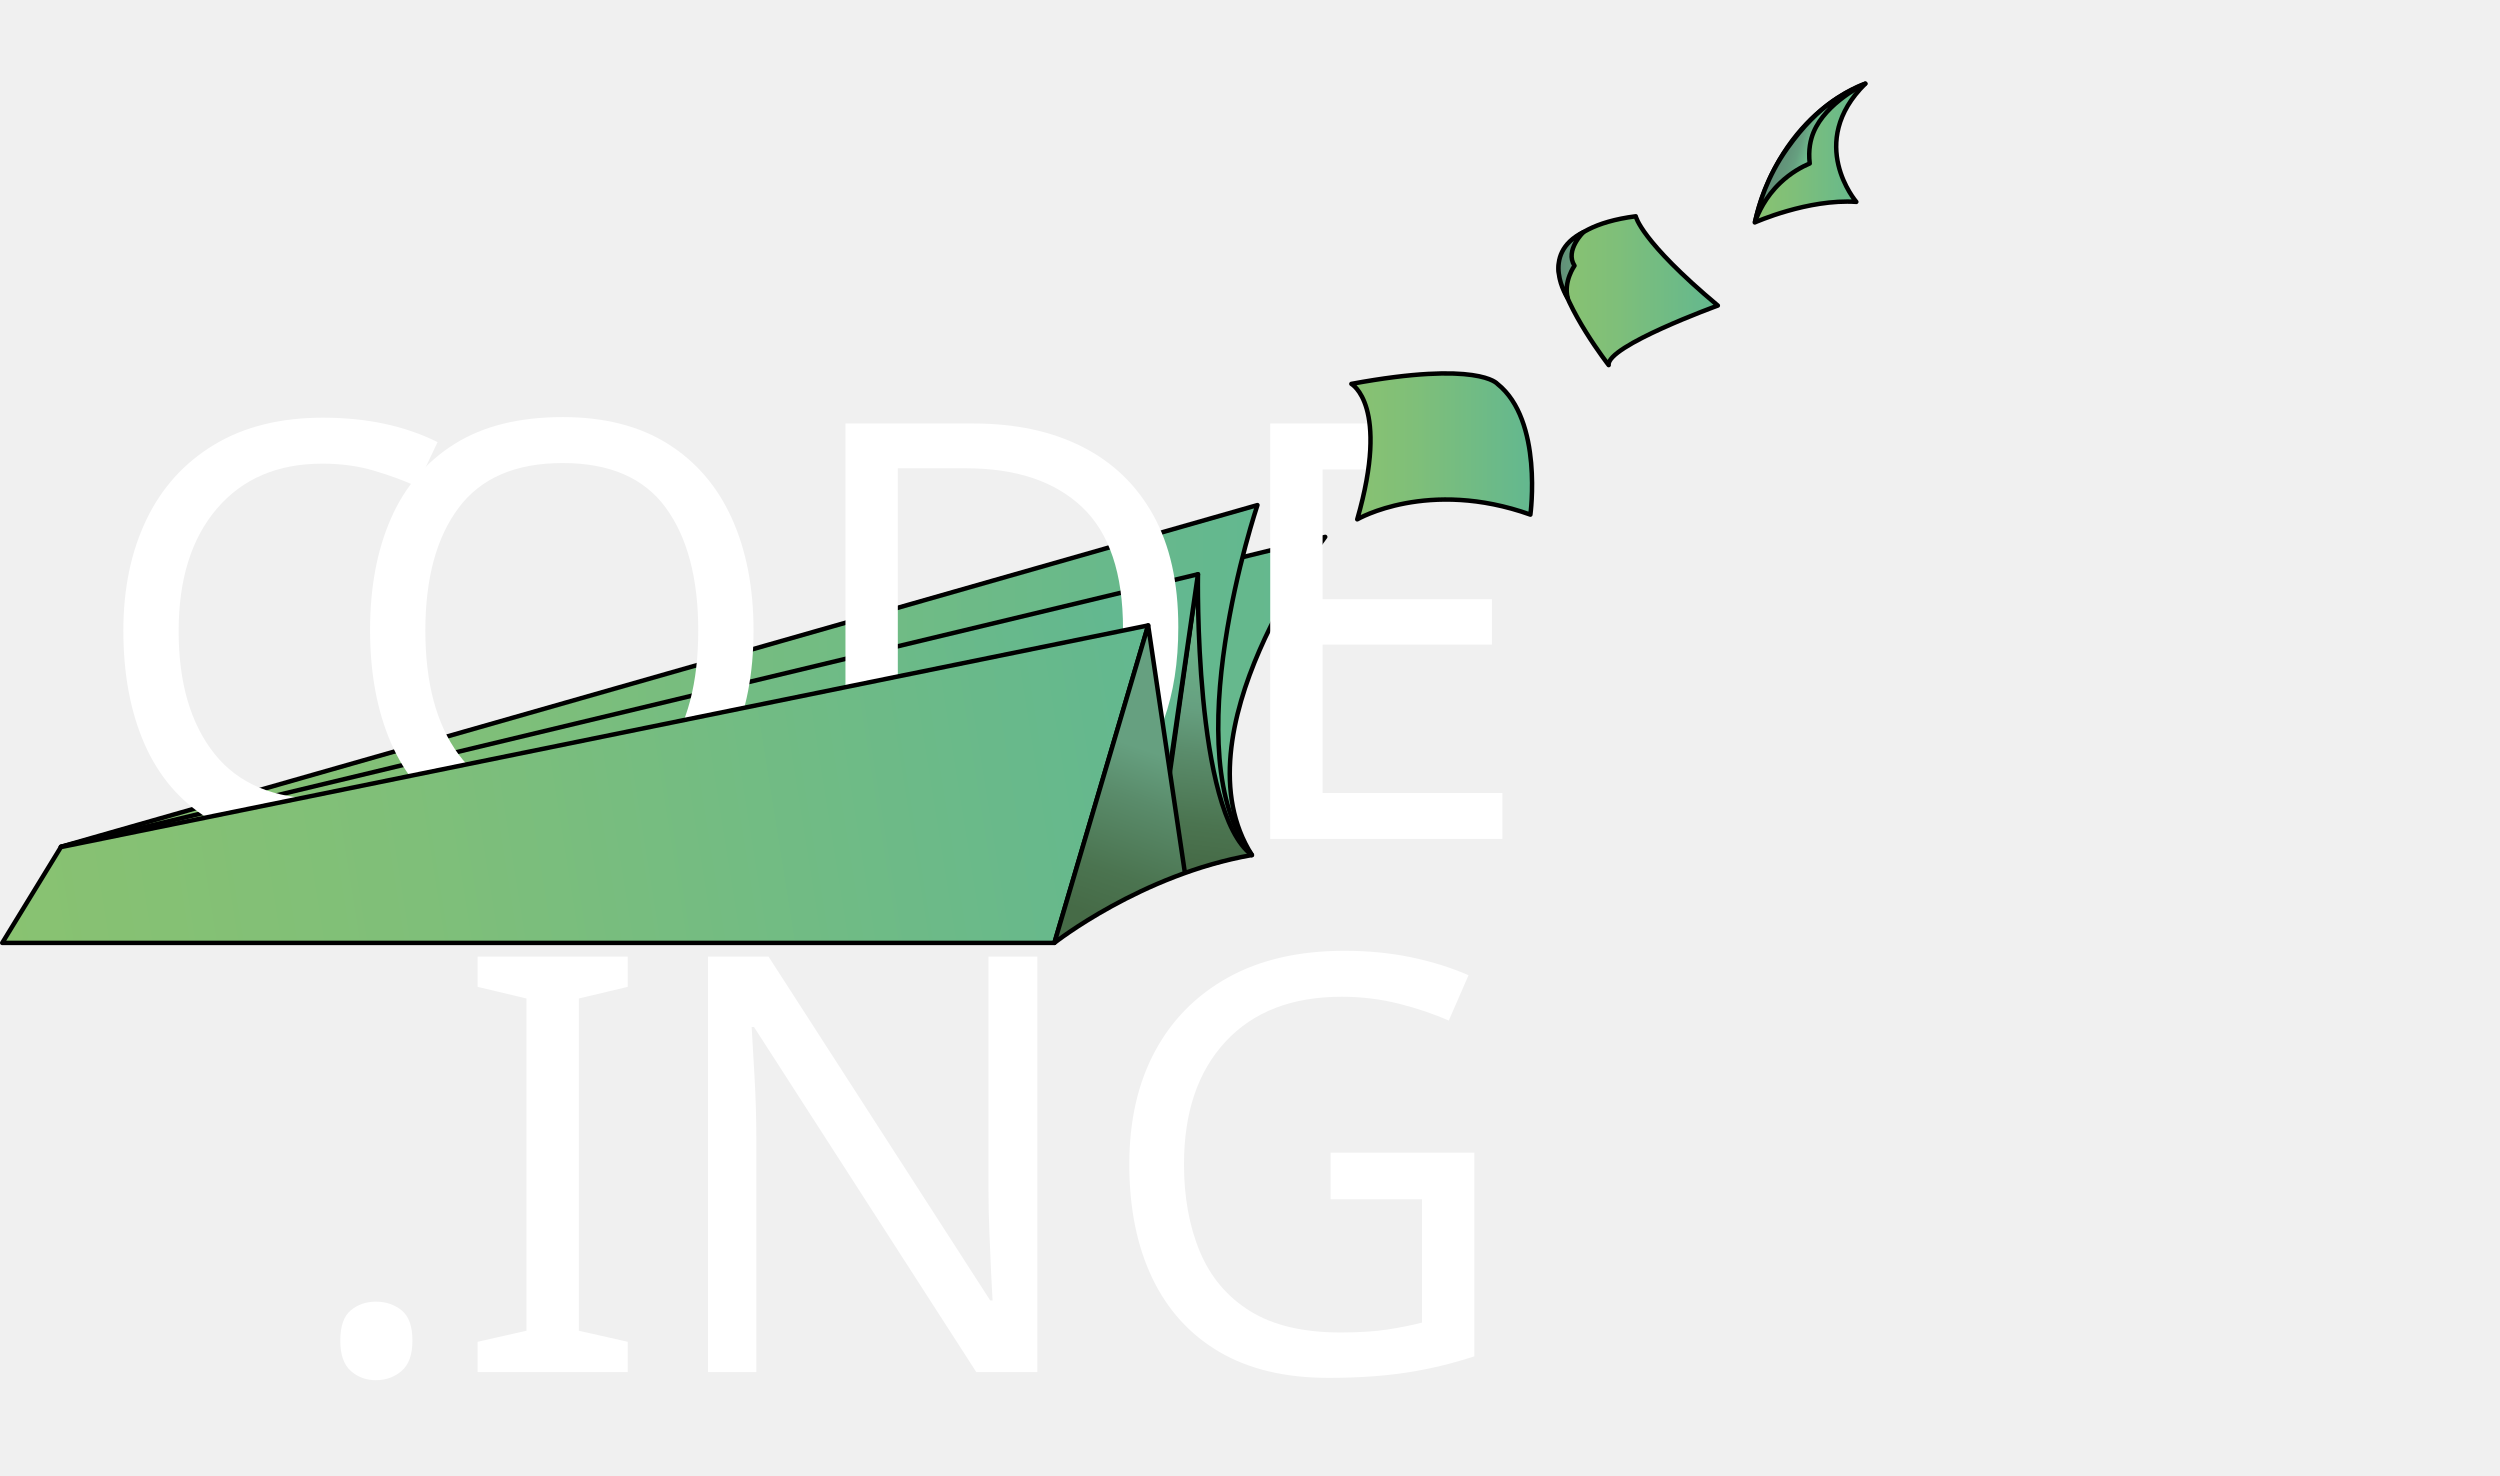
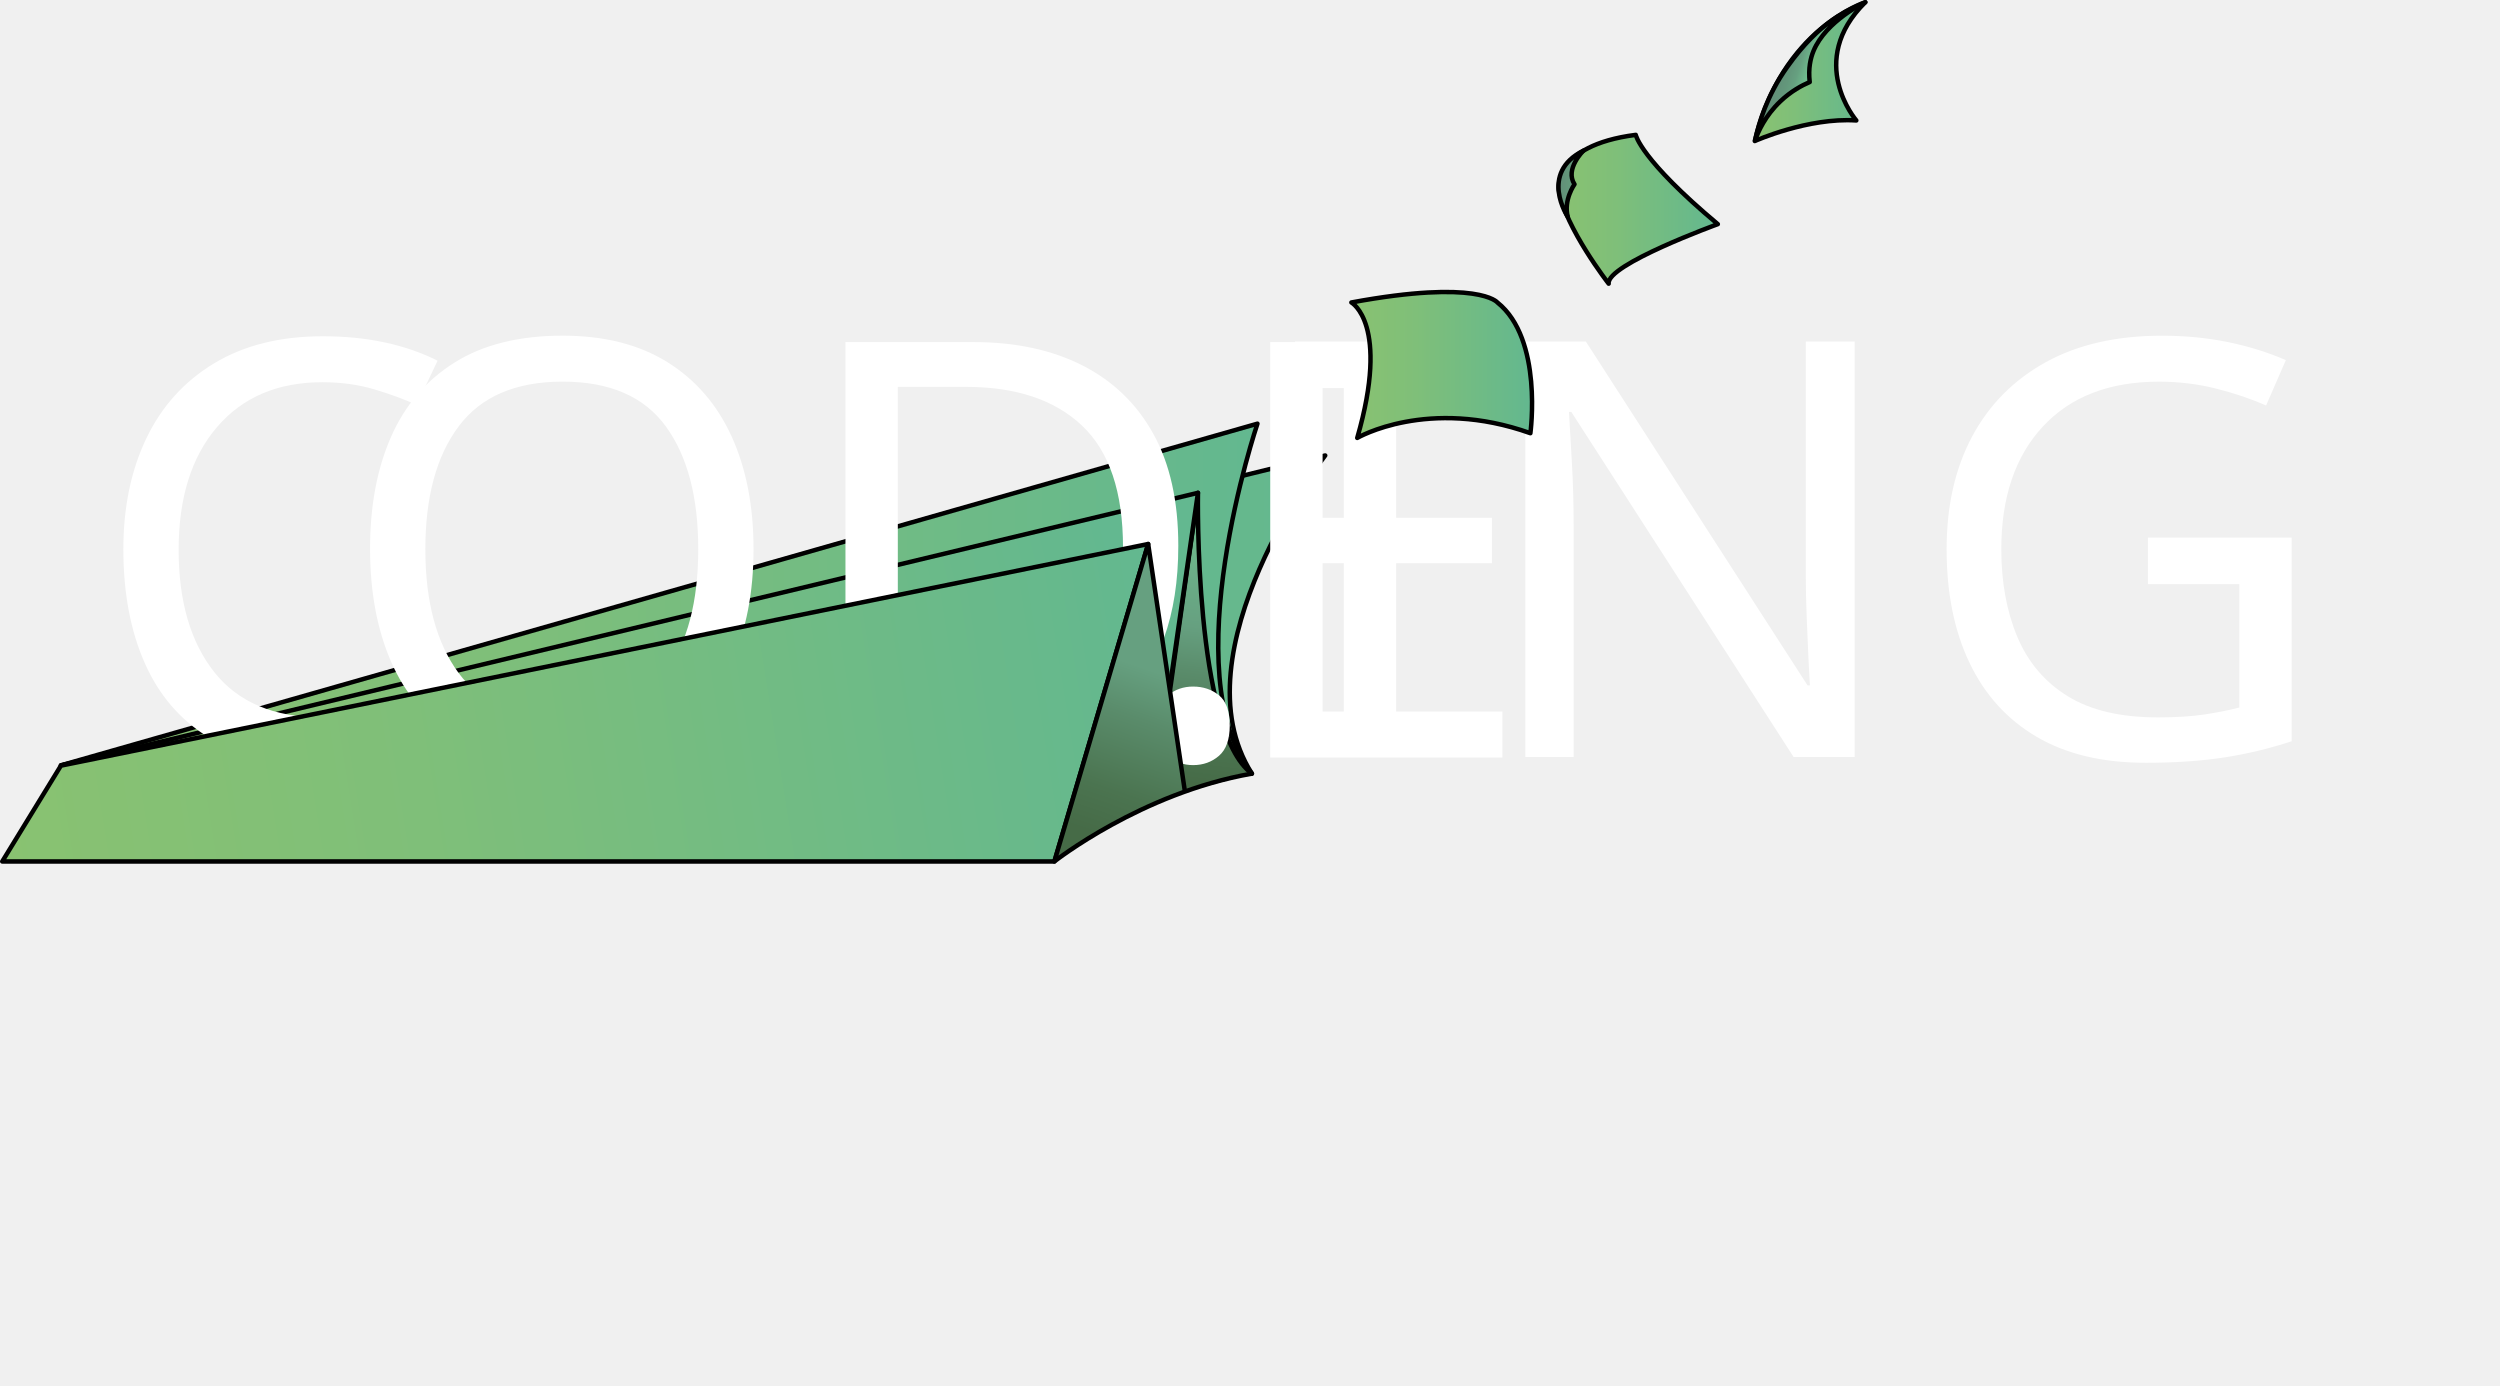
- <svg xmlns="http://www.w3.org/2000/svg" xmlns:xlink="http://www.w3.org/1999/xlink" viewBox="0 0 2229.866 1316.497">
+ <svg xmlns="http://www.w3.org/2000/svg" xmlns:xlink="http://www.w3.org/1999/xlink" viewBox="0 0 2229.866 1235.667">
  <defs>
    <style>
      .cls-1 {
        fill: url(#Unbenannter_Verlauf_5-5);
      }

      .cls-1, .cls-2, .cls-3, .cls-4, .cls-5, .cls-6, .cls-7, .cls-8, .cls-9, .cls-10, .cls-11 {
        stroke: #000;
        stroke-linejoin: round;
        stroke-width: 4px;
      }

      .cls-2 {
        fill: url(#Unbenannter_Verlauf_23);
      }

      .cls-3 {
        fill: url(#Unbenannter_Verlauf_5-7);
      }

      .cls-4 {
        fill: url(#Unbenannter_Verlauf_5-2);
      }

      .cls-4, .cls-5 {
        stroke-linecap: round;
      }

      .cls-5 {
        fill: url(#Unbenannter_Verlauf_5);
      }

      .cls-6 {
        fill: url(#Unbenannter_Verlauf_13);
      }

      .cls-12 {
        letter-spacing: .004em;
      }

      .cls-7 {
        fill: url(#Unbenannter_Verlauf_13-2);
      }

      .cls-8 {
        fill: url(#Unbenannter_Verlauf_5-6);
      }

      .cls-9 {
        fill: url(#Unbenannter_Verlauf_5-3);
      }

      .cls-10 {
        fill: url(#Unbenannter_Verlauf_22);
      }

      .cls-13 {
        fill: #fff;
        font-family: Bebas-Regular, Bebas;
        font-size: 519px;
      }

      .cls-11 {
        fill: url(#Unbenannter_Verlauf_5-4);
      }
    </style>
-     <linearGradient id="Unbenannter_Verlauf_5" data-name="Unbenannter Verlauf 5" x1="54.352" y1="620.771" x2="1182.023" y2="620.771" gradientUnits="userSpaceOnUse">
+     <linearGradient id="Unbenannter_Verlauf_5" data-name="Unbenannter Verlauf 5" x1="54.352" y1="548.149" x2="1182.023" y2="548.149" gradientUnits="userSpaceOnUse">
      <stop offset="0" stop-color="#89c271" />
      <stop offset=".359" stop-color="#7fbf79" />
      <stop offset=".966" stop-color="#64b88e" />
      <stop offset="1" stop-color="#63b890" />
    </linearGradient>
-     <linearGradient id="Unbenannter_Verlauf_5-2" data-name="Unbenannter Verlauf 5" y1="606.583" x2="1121.568" y2="606.583" xlink:href="#Unbenannter_Verlauf_5" />
-     <linearGradient id="Unbenannter_Verlauf_23" data-name="Unbenannter Verlauf 23" x1="1073.365" y1="772.858" x2="1100.752" y2="548.76" gradientUnits="userSpaceOnUse">
+     <linearGradient id="Unbenannter_Verlauf_5-2" data-name="Unbenannter Verlauf 5" y1="533.961" x2="1121.568" y2="533.961" xlink:href="#Unbenannter_Verlauf_5" />
+     <linearGradient id="Unbenannter_Verlauf_23" data-name="Unbenannter Verlauf 23" x1="1073.365" y1="700.236" x2="1100.752" y2="476.138" gradientUnits="userSpaceOnUse">
      <stop offset="0" stop-color="#466b47" />
      <stop offset=".163" stop-color="#4b7450" />
      <stop offset=".439" stop-color="#5a8c6b" />
      <stop offset=".618" stop-color="#66a080" />
      <stop offset="1" stop-color="#6fba8d" />
    </linearGradient>
-     <linearGradient id="Unbenannter_Verlauf_5-3" data-name="Unbenannter Verlauf 5" x1="112.54" y1="828.078" x2="1004.673" y2="605.181" xlink:href="#Unbenannter_Verlauf_5" />
-     <linearGradient id="Unbenannter_Verlauf_5-4" data-name="Unbenannter Verlauf 5" x1="4.401" y1="855.997" x2="1045.156" y2="689.357" xlink:href="#Unbenannter_Verlauf_5" />
-     <linearGradient id="Unbenannter_Verlauf_22" data-name="Unbenannter Verlauf 22" x1="1013.047" y1="828.336" x2="1078.421" y2="636.631" gradientUnits="userSpaceOnUse">
+     <linearGradient id="Unbenannter_Verlauf_5-3" data-name="Unbenannter Verlauf 5" x1="112.54" y1="755.457" x2="1004.673" y2="532.56" xlink:href="#Unbenannter_Verlauf_5" />
+     <linearGradient id="Unbenannter_Verlauf_5-4" data-name="Unbenannter Verlauf 5" x1="4.401" y1="783.375" x2="1045.156" y2="616.735" xlink:href="#Unbenannter_Verlauf_5" />
+     <linearGradient id="Unbenannter_Verlauf_22" data-name="Unbenannter Verlauf 22" x1="1013.047" y1="755.714" x2="1078.421" y2="564.009" gradientUnits="userSpaceOnUse">
      <stop offset="0" stop-color="#466b47" />
      <stop offset=".201" stop-color="#4b7450" />
      <stop offset=".54" stop-color="#5a8c6b" />
      <stop offset=".76" stop-color="#66a080" />
    </linearGradient>
-     <linearGradient id="Unbenannter_Verlauf_5-5" data-name="Unbenannter Verlauf 5" x1="1205.352" y1="398.143" x2="1366.522" y2="398.143" xlink:href="#Unbenannter_Verlauf_5" />
-     <linearGradient id="Unbenannter_Verlauf_5-6" data-name="Unbenannter Verlauf 5" x1="1390.241" y1="259.275" x2="1532.207" y2="259.275" xlink:href="#Unbenannter_Verlauf_5" />
-     <linearGradient id="Unbenannter_Verlauf_5-7" data-name="Unbenannter Verlauf 5" x1="1565.176" y1="136.514" x2="1663.746" y2="136.514" xlink:href="#Unbenannter_Verlauf_5" />
-     <linearGradient id="Unbenannter_Verlauf_13" data-name="Unbenannter Verlauf 13" x1="1588.401" y1="128.107" x2="1612.696" y2="135.616" gradientUnits="userSpaceOnUse">
+     <linearGradient id="Unbenannter_Verlauf_5-5" data-name="Unbenannter Verlauf 5" x1="1205.352" y1="325.522" x2="1366.522" y2="325.522" xlink:href="#Unbenannter_Verlauf_5" />
+     <linearGradient id="Unbenannter_Verlauf_5-6" data-name="Unbenannter Verlauf 5" x1="1390.241" y1="186.653" x2="1532.207" y2="186.653" xlink:href="#Unbenannter_Verlauf_5" />
+     <linearGradient id="Unbenannter_Verlauf_5-7" data-name="Unbenannter Verlauf 5" x1="1565.176" y1="63.893" x2="1663.746" y2="63.893" xlink:href="#Unbenannter_Verlauf_5" />
+     <linearGradient id="Unbenannter_Verlauf_13" data-name="Unbenannter Verlauf 13" x1="1588.401" y1="55.485" x2="1612.696" y2="62.994" gradientUnits="userSpaceOnUse">
      <stop offset="0" stop-color="#618e77" />
      <stop offset=".422" stop-color="#63977b" />
      <stop offset=".667" stop-color="#66a080" />
      <stop offset="1" stop-color="#6fba8d" />
    </linearGradient>
-     <linearGradient id="Unbenannter_Verlauf_13-2" data-name="Unbenannter Verlauf 13" x1="1390.06" y1="236.5" x2="1412.366" y2="236.5" xlink:href="#Unbenannter_Verlauf_13" />
+     <linearGradient id="Unbenannter_Verlauf_13-2" data-name="Unbenannter Verlauf 13" x1="1390.06" y1="163.878" x2="1412.366" y2="163.878" xlink:href="#Unbenannter_Verlauf_13" />
  </defs>
  <g id="Ebene_4" data-name="Ebene 4">
-     <path class="cls-5" d="m1116.633,762.655c-69.091-108.572,65.39-283.768,65.39-283.768L54.352,755.253" />
-     <path class="cls-4" d="m54.352,755.253l1067.216-304.742s-75.26,223.313-4.935,312.145" />
-     <path class="cls-2" d="m1116.633,762.655c-51.819-38.247-48.117-250.456-48.117-250.456l-38.864,274.515" />
-     <polyline class="cls-9" points="1043.839 682.46 1068.515 512.199 54.318 755.561" />
+     <path class="cls-5" d="m1116.633,690.034c-69.091-108.572,65.39-283.768,65.39-283.768L54.352,682.631" />
+     <path class="cls-4" d="m54.352,682.631l1067.216-304.742s-75.26,223.313-4.935,312.145" />
+     <path class="cls-2" d="m1116.633,690.034c-51.819-38.247-48.117-250.456-48.117-250.456l-38.864,274.515" />
+     <polyline class="cls-9" points="1043.839 609.838 1068.515 439.577 54.318 682.939" />
    <g id="Ebene_6" data-name="Ebene 6">
-       <text class="cls-13" transform="translate(266.147 1223.796)">
+       <text class="cls-13" transform="translate(995.147 675.174)">
        <tspan x="0" y="0">.ING</tspan>
      </text>
    </g>
-     <text class="cls-13" transform="translate(78.366 748.299)">
+     <text class="cls-13" transform="translate(78.366 675.677)">
      <tspan class="cls-12" x="0" y="0">C</tspan>
      <tspan x="220.055" y="0">ODE</tspan>
    </text>
-     <polygon class="cls-11" points="2 841 940.456 841 1024.099 557.849 54.318 755.561 2 841" />
-     <path class="cls-10" d="m1056.795,778.077l-32.695-220.229-83.643,283.151s77.474-61.072,176.176-78.345" />
+     <polygon class="cls-11" points="2 768.378 940.456 768.378 1024.099 485.227 54.318 682.939 2 768.378" />
+     <path class="cls-10" d="m1056.795,705.456l-32.695-220.229-83.643,283.151s77.474-61.072,176.176-78.345" />
  </g>
  <g id="Ebene_5" data-name="Ebene 5">
-     <path class="cls-1" d="m1210.586,463.22s63.034-36.77,154.433-4.202c0,0,11.556-84.045-29.416-116.612,0,0-16.77-21.011-130.25,0,0,0,34.649,18.91,5.233,120.815Z" />
-     <path class="cls-8" d="m1434.862,325.646s-38.865-49.857-44.496-83.646c0,0-6.188-39.442,68.631-49.096,0,0,4.023,21.722,73.21,79.646,0,0-99.758,36.203-97.345,53.097Z" />
-     <path class="cls-3" d="m1565.176,198.407s47.566-21.204,90.547-18.339c0,0-45.273-52.723,8.023-105.447,0,0-74.5,23.496-98.57,123.785Z" />
-     <path class="cls-6" d="m1565.445,197.784c2.788-7.836,8.996-21.9,22.466-34.72,9.625-9.161,19.46-14.358,26.256-17.265-1.395-12.384.787-21.406,3.358-27.666,11.093-27.012,46.221-43.511,46.221-43.512-15.125,7.035-40.38,16.378-69.708,57.808-18.019,25.368-25.353,50.1-28.593,65.355Z" />
-     <path class="cls-7" d="m1412.366,207s-16.85,16.323-8,30c0,0-10,14-6,29,0,0-26-39,14-59Z" />
+     <path class="cls-1" d="m1210.586,390.598s63.034-36.77,154.433-4.202c0,0,11.556-84.045-29.416-116.612,0,0-16.77-21.011-130.25,0,0,0,34.649,18.91,5.233,120.815Z" />
+     <path class="cls-8" d="m1434.862,253.025s-38.865-49.857-44.496-83.646c0,0-6.188-39.442,68.631-49.096,0,0,4.023,21.722,73.21,79.646,0,0-99.758,36.203-97.345,53.097Z" />
+     <path class="cls-3" d="m1565.176,125.785s47.566-21.204,90.547-18.339c0,0-45.273-52.723,8.023-105.447,0,0-74.5,23.496-98.57,123.785Z" />
+     <path class="cls-6" d="m1565.445,125.163c2.788-7.836,8.996-21.9,22.466-34.72,9.625-9.161,19.46-14.358,26.256-17.265-1.395-12.384.787-21.406,3.358-27.666,11.093-27.012,46.221-43.511,46.221-43.512-15.125,7.035-40.38,16.378-69.708,57.808-18.019,25.368-25.353,50.1-28.593,65.355Z" />
+     <path class="cls-7" d="m1412.366,134.378s-16.85,16.323-8,30c0,0-10,14-6,29,0,0-26-39,14-59Z" />
  </g>
</svg>
